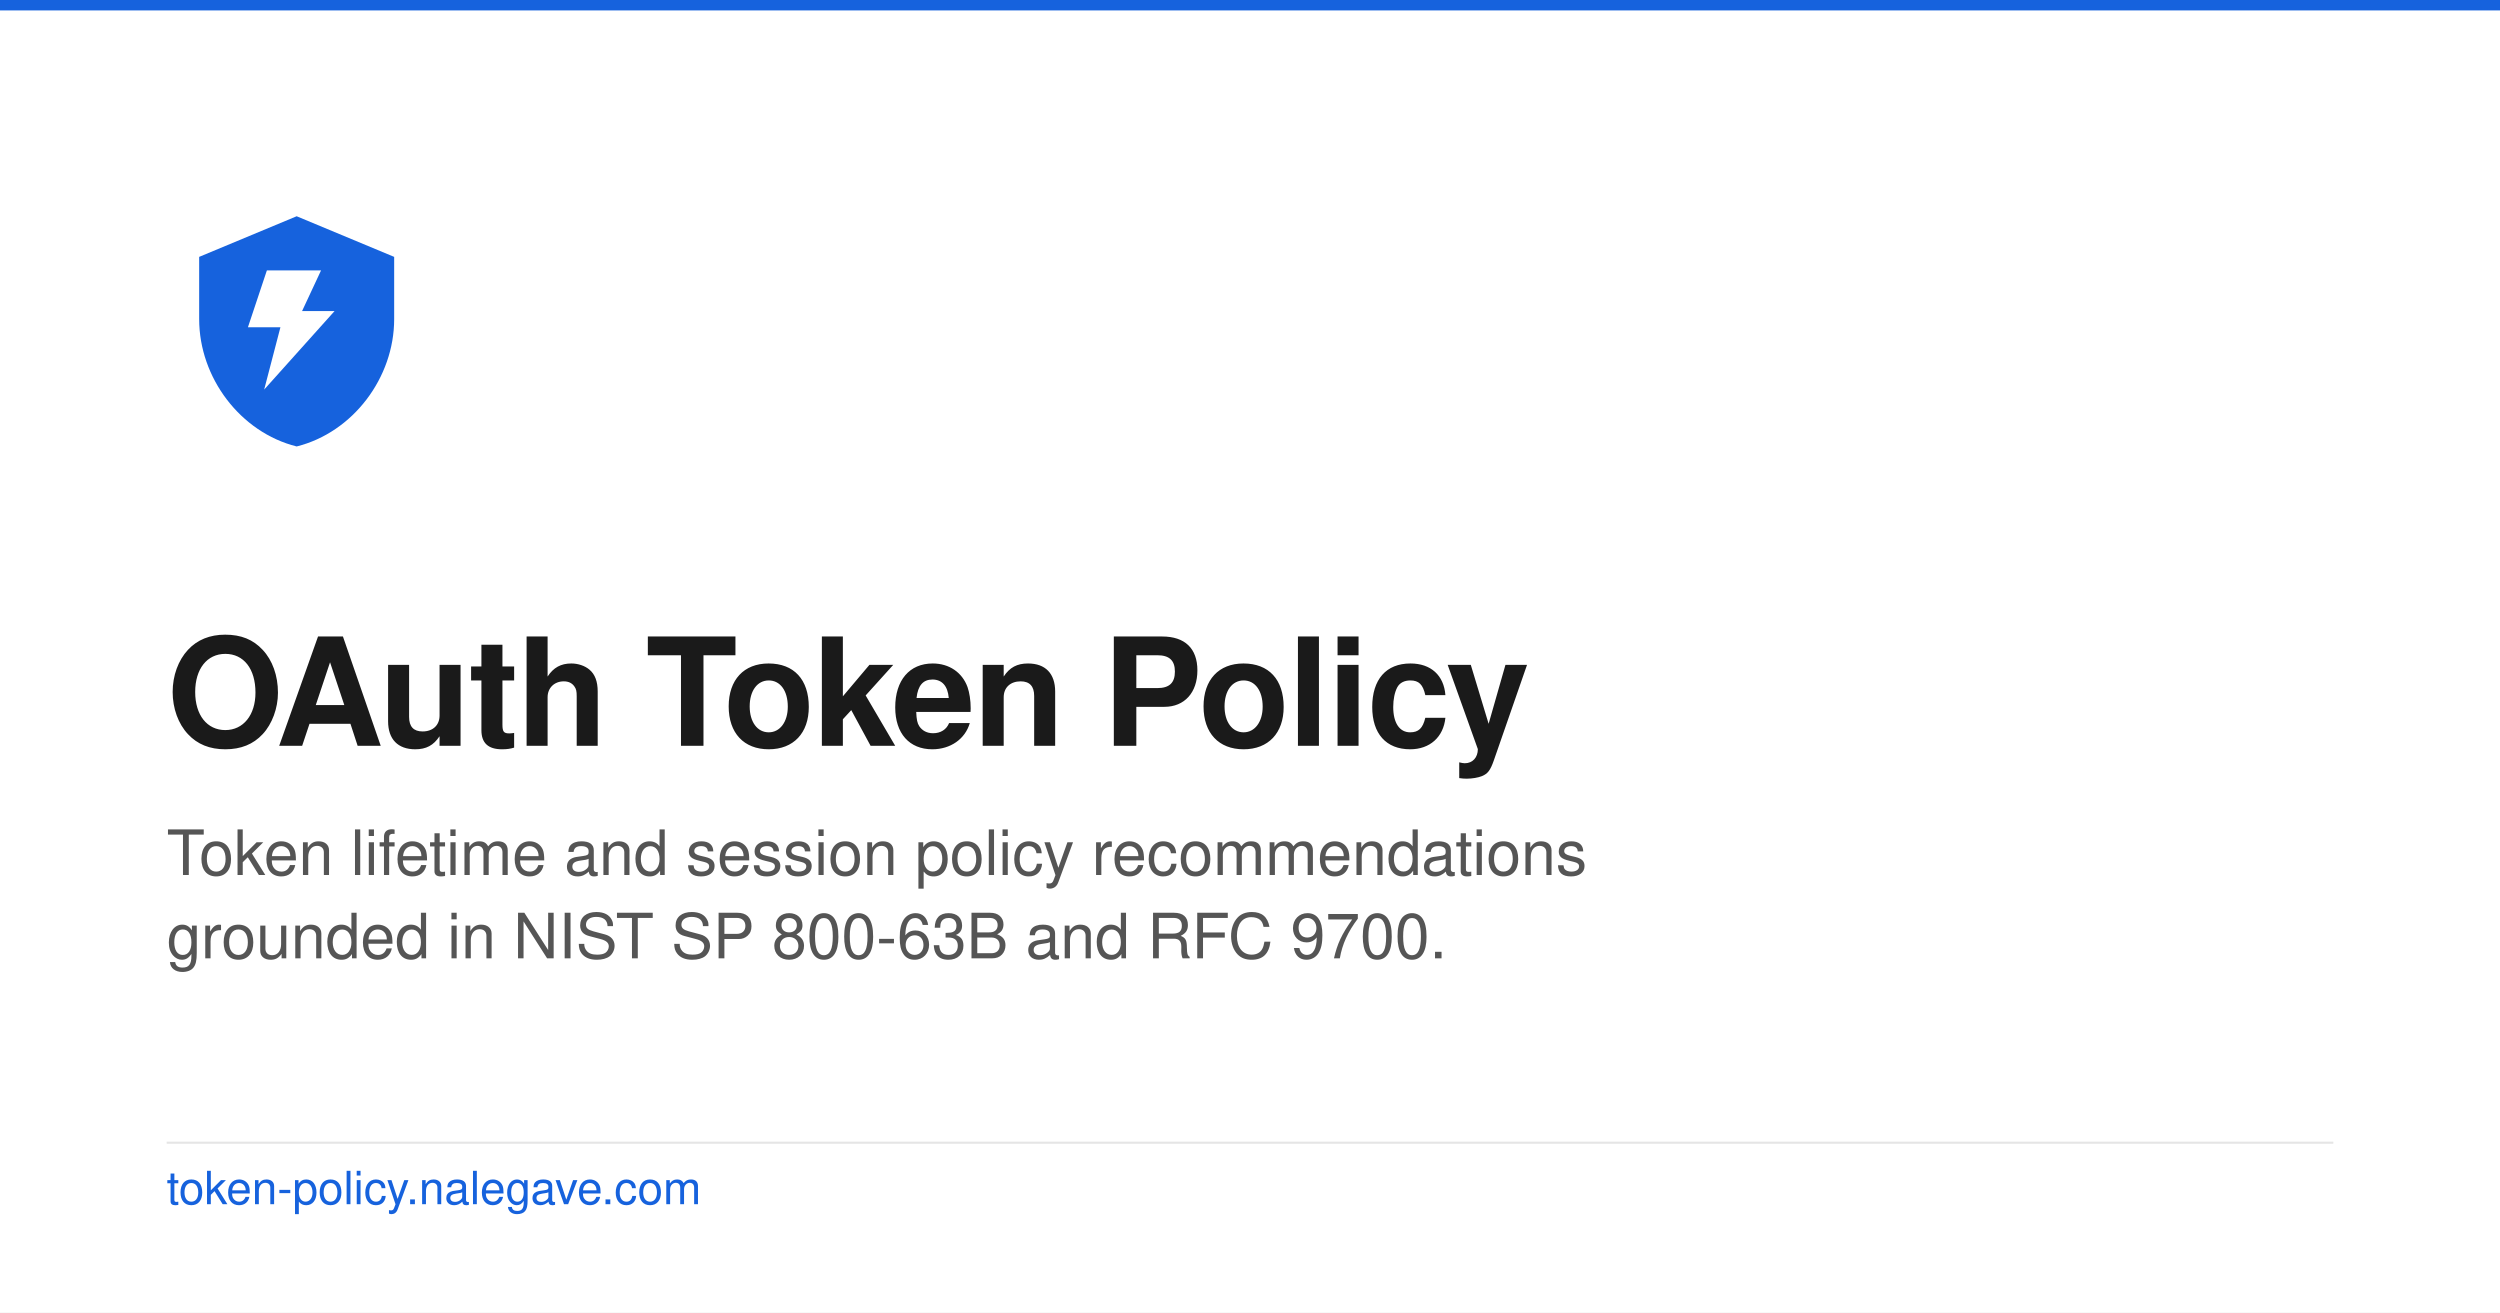
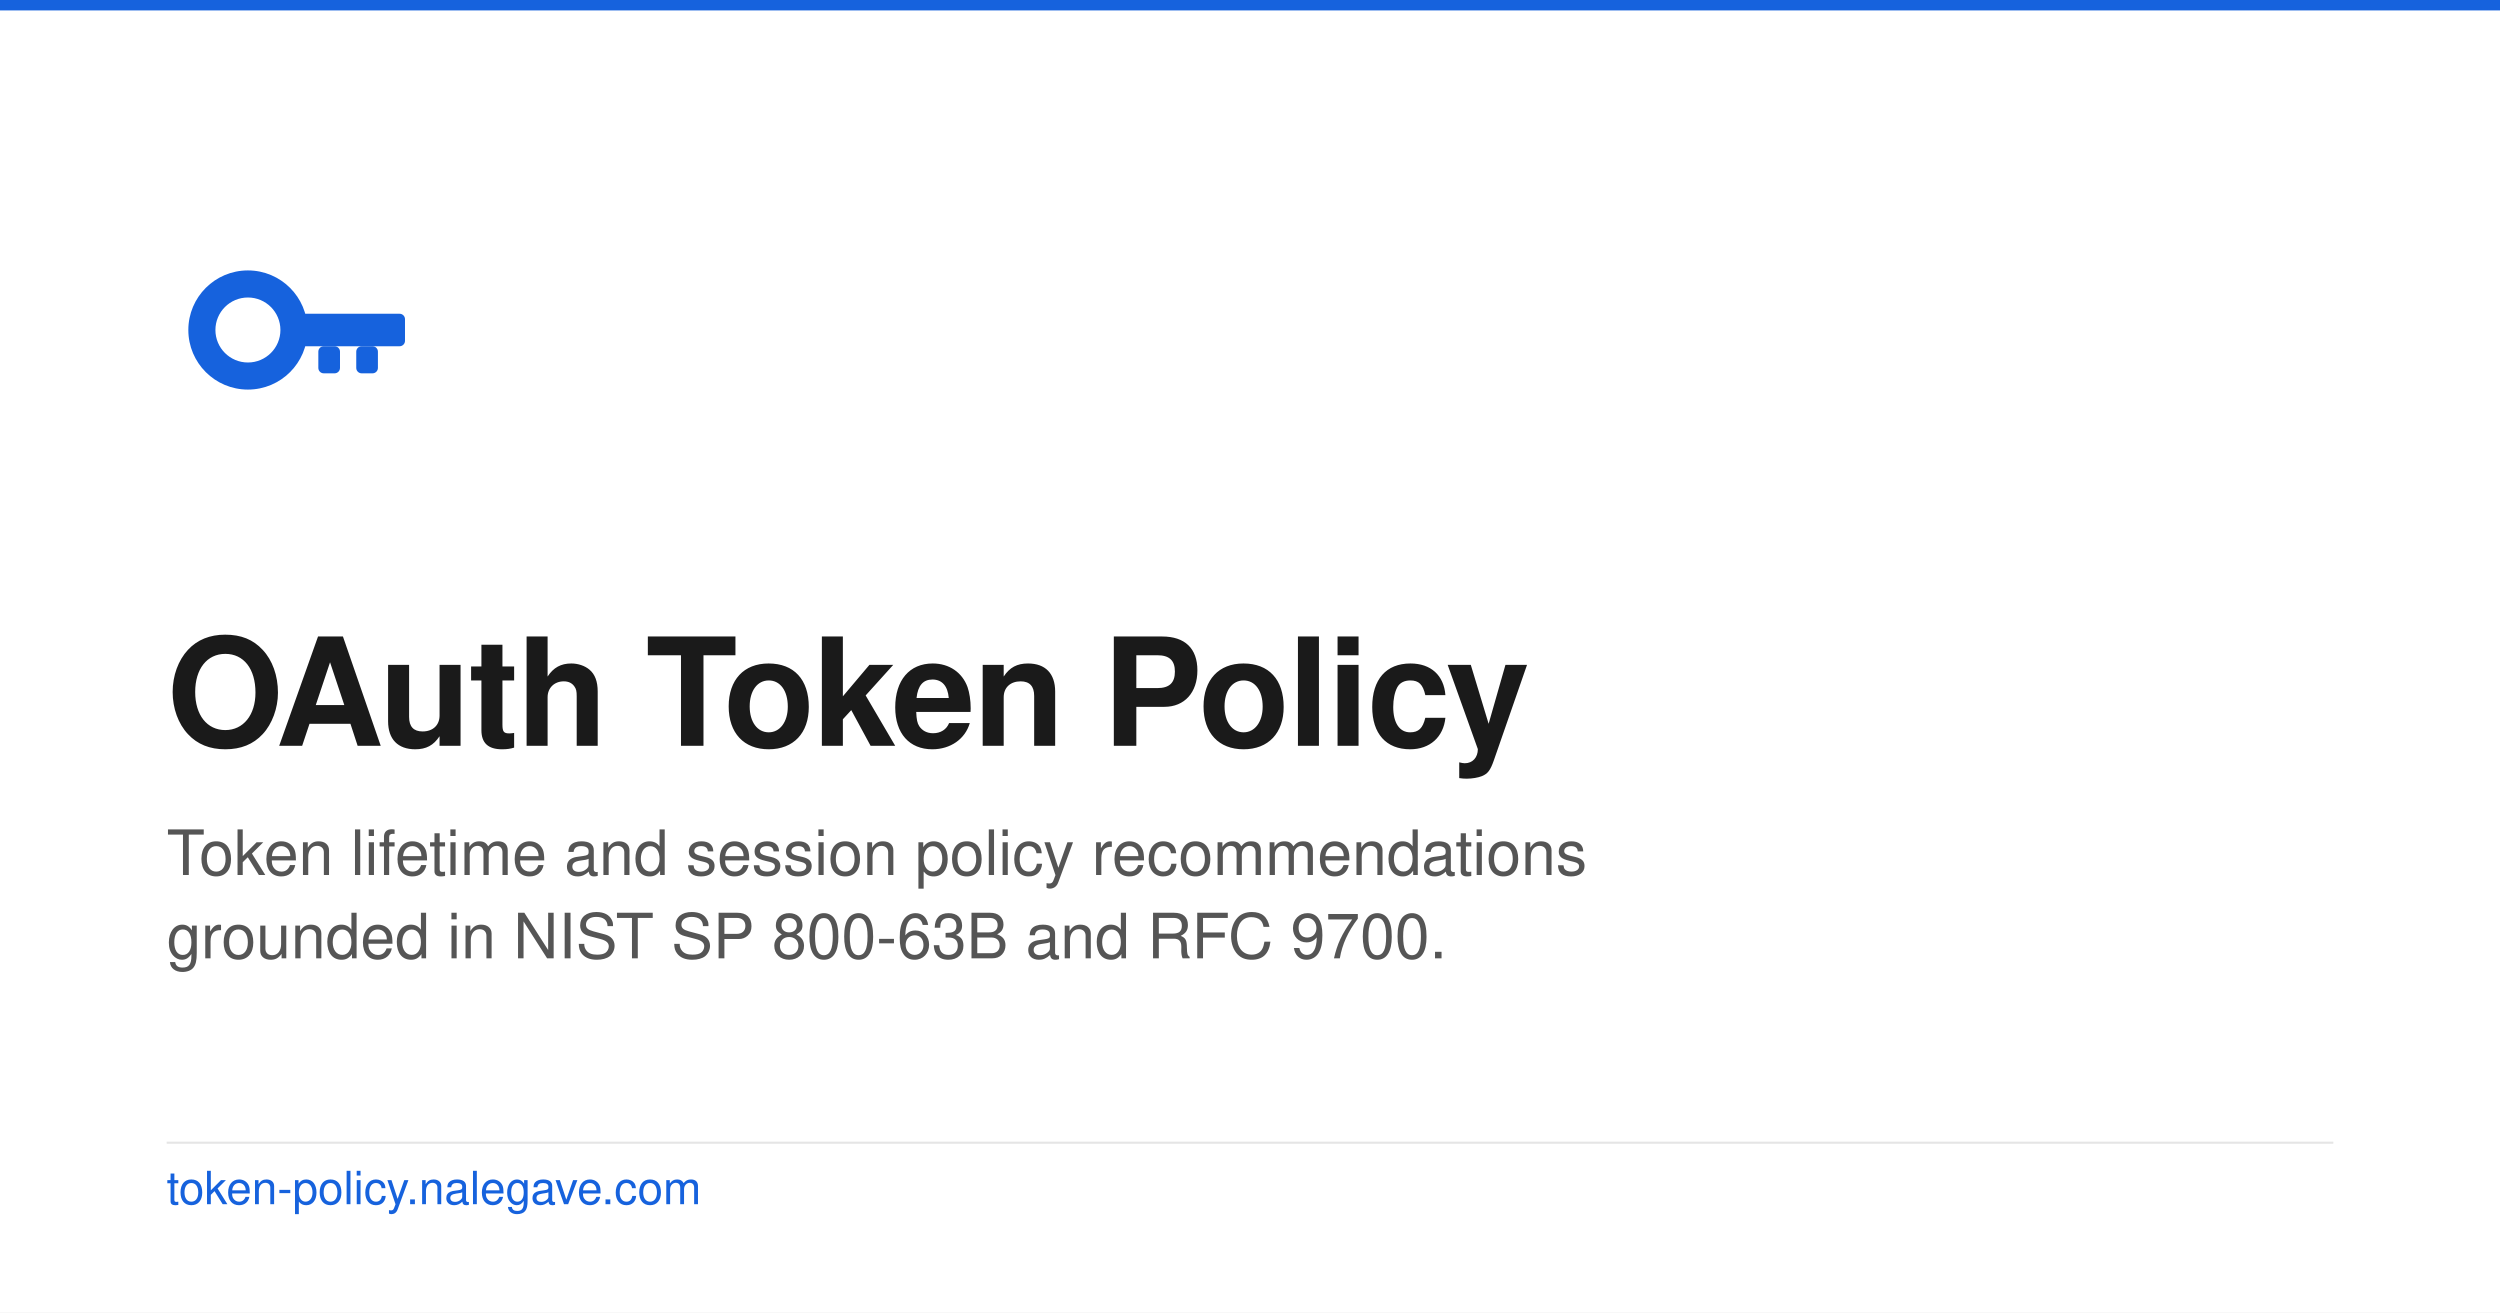
<svg xmlns="http://www.w3.org/2000/svg" width="1200" height="630" viewBox="0 0 1200 630">
  <rect width="1200" height="630" fill="#ffffff" />
  <rect x="0" y="0" width="1200" height="5" fill="#1662dd" />
  <g transform="translate(80, 96) scale(2.6)">
-     <path fill="#1662dd" d="M24 3L6 10.5V22c0 10.8 7.6 20.9 18 23.5C34.4 42.9 42 32.8 42 22V10.5L24 3z" />
-     <path fill="#ffffff" d="M26.5 13h-8l-3.5 10.5H21L18 35l13-14.5H25l3.5-7.5H26.5z" />
+     <path fill-rule="evenodd" fill="#1662dd" d="M15 13A11 11 0 0 1 15 35A11 11 0 0 1 15 13Z          M15 18A6 6 0 0 0 15 30A6 6 0 0 0 15 18Z" />
+     <rect x="24" y="21" width="20" height="6" rx="1" fill="#1662dd" />
+     <rect x="35" y="27" width="4" height="5" rx="1" fill="#1662dd" />
+     <rect x="28" y="27" width="4" height="5" rx="1" fill="#1662dd" />
  </g>
  <text x="80" y="358" font-family="-apple-system, BlinkMacSystemFont, 'Segoe UI', Helvetica, Arial, sans-serif" font-size="72" font-weight="700" letter-spacing="-1" fill="#1a1a1a">OAuth Token Policy</text>
  <text x="80" y="420" font-family="-apple-system, BlinkMacSystemFont, 'Segoe UI', Helvetica, Arial, sans-serif" font-size="30" fill="#555555">Token lifetime and session policy recommendations</text>
  <text x="80" y="460" font-family="-apple-system, BlinkMacSystemFont, 'Segoe UI', Helvetica, Arial, sans-serif" font-size="30" fill="#555555">grounded in NIST SP 800-63B and RFC 9700.</text>
  <text x="80" y="578" font-family="-apple-system, BlinkMacSystemFont, 'Segoe UI', Helvetica, Arial, sans-serif" font-size="22" fill="#1662dd">token-policy.nalegave.com</text>
  <rect x="80" y="548" width="1040" height="1" fill="#e5e5e5" />
</svg>
